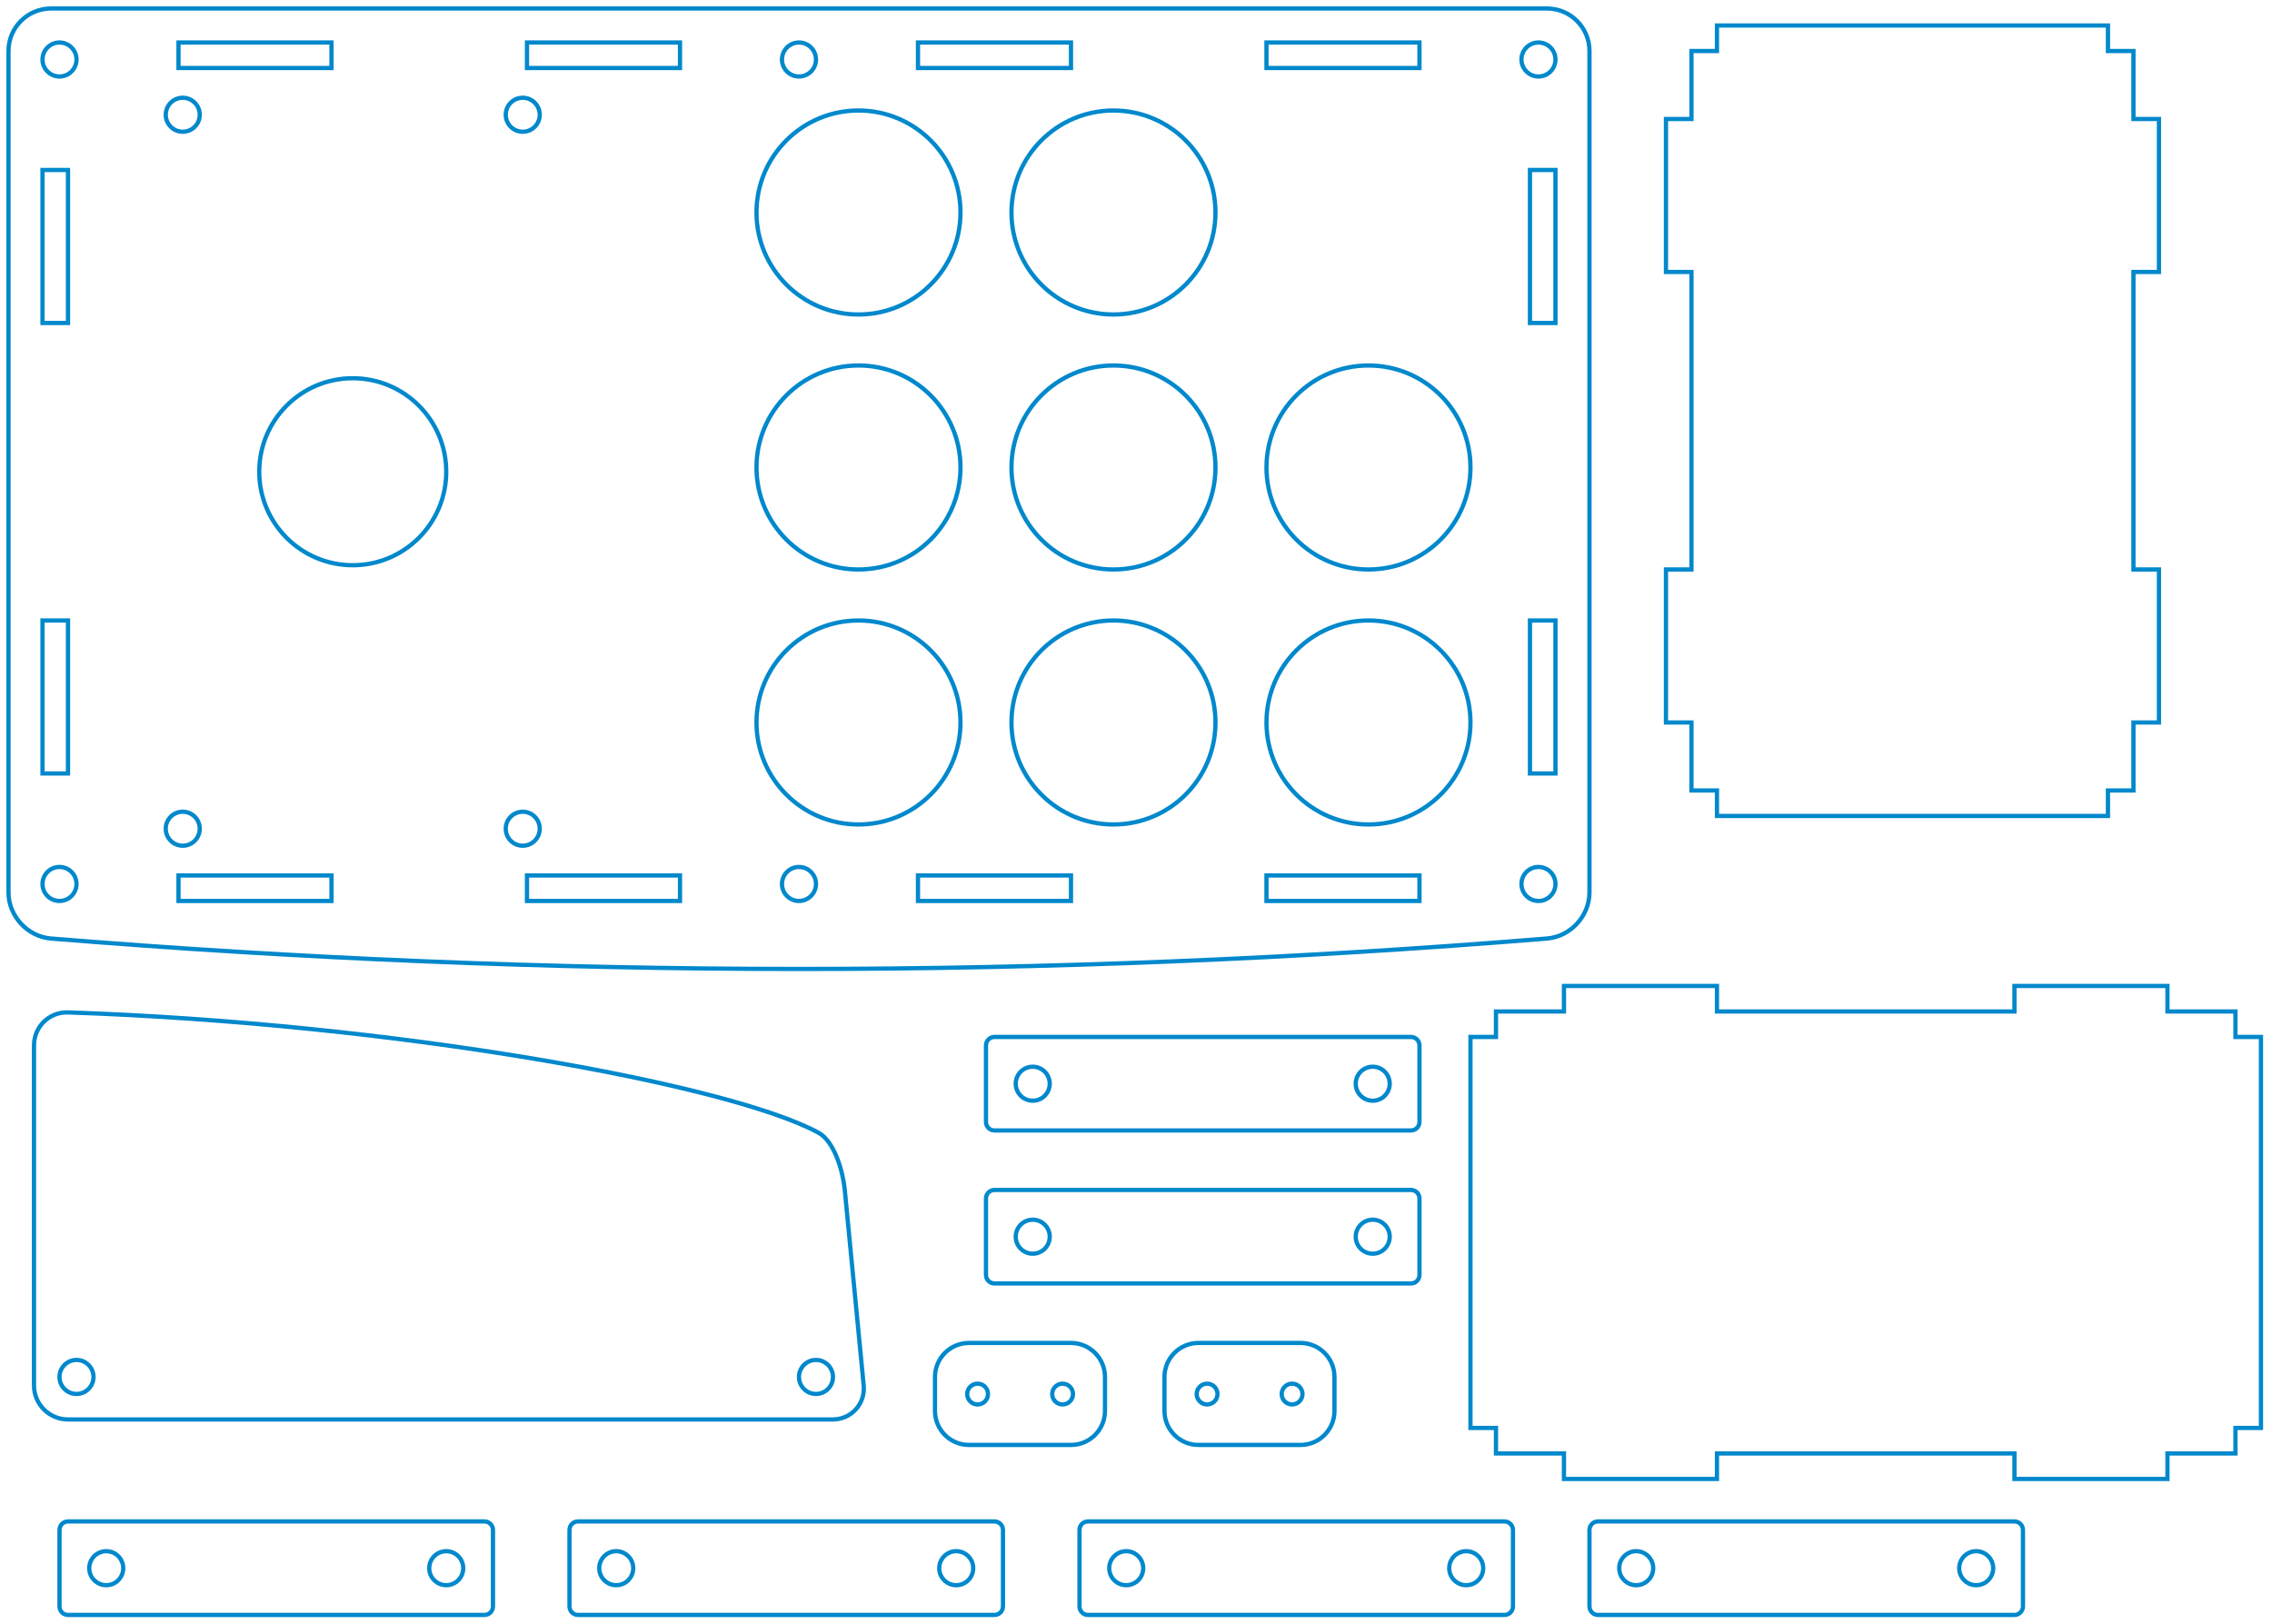
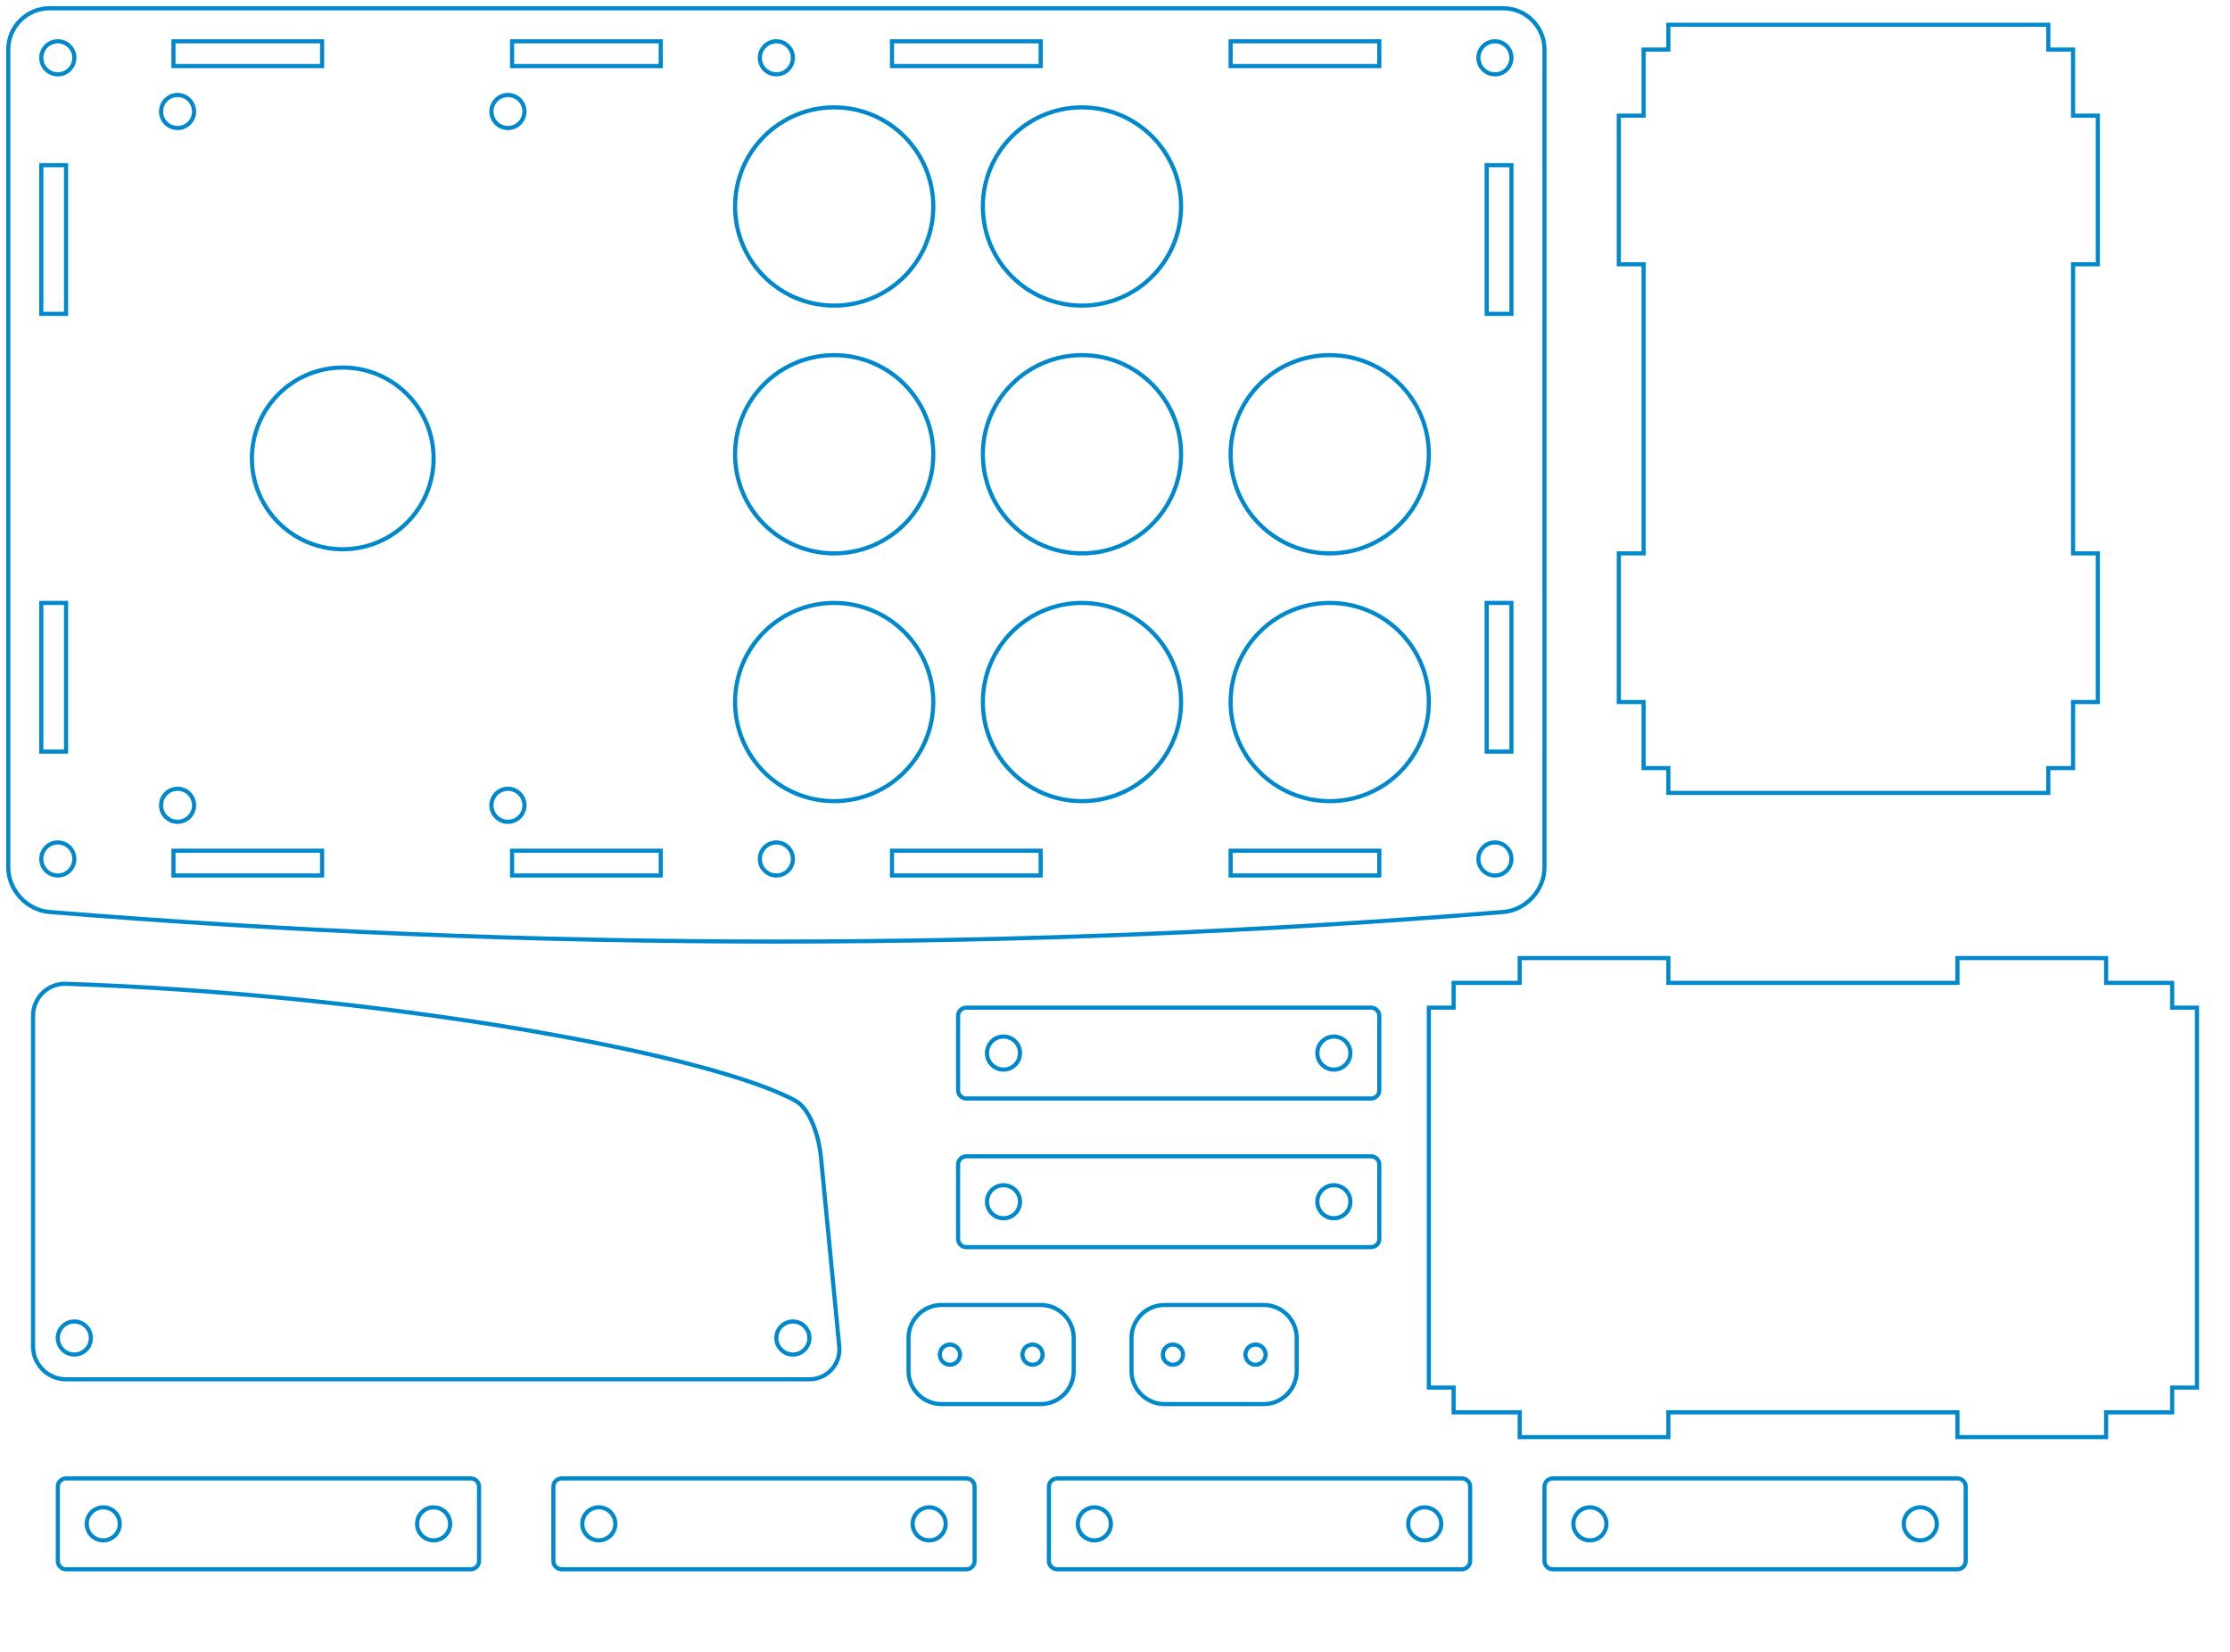
- <svg xmlns="http://www.w3.org/2000/svg" xmlns:xlink="http://www.w3.org/1999/xlink" width="267.3mm" height="191mm" viewBox="0 0 267.3 191" version="1.1" id="svg94">
+ <svg xmlns="http://www.w3.org/2000/svg" xmlns:xlink="http://www.w3.org/1999/xlink" width="270mm" height="200mm" viewBox="0 0 270 200" version="1.1" id="svg94">
  <style id="style13677">
.measure-arrow
{
}
.measure-label
{

}
.measure-line
{
}</style>
  <defs id="defs91">
-     <color-profile name="Best-RGB" xlink:href="file:///usr/share/color/icc/colord/BestRGB.icc" id="color-profile1305" />
+     <color-profile name="Best-RGB" xlink:href="file:///usr/share/color/icc/colord/BestRGB.icc" id="color-profile1224" />
  </defs>
  <g id="layer1">
    <g id="g1517">
      <path id="path23715-2-9-2-2-5-8" style="display:inline;fill:none;stroke:#0088cc;stroke-width:0.5" transform="scale(-1)" d="m -123.791,-164.013 a 1.223,1.223 0 0 1 -1.223,1.223 1.223,1.223 0 0 1 -1.223,-1.223 1.223,1.223 0 0 1 1.223,-1.223 1.223,1.223 0 0 1 1.223,1.223 z" />
      <path id="path23715-2-8-7-9-9-5-2" style="display:inline;fill:none;stroke:#0088cc;stroke-width:0.5" transform="scale(-1)" d="m -113.791,-164.013 a 1.223,1.223 0 0 1 -1.223,1.223 1.223,1.223 0 0 1 -1.223,-1.223 1.223,1.223 0 0 1 1.223,-1.223 1.223,1.223 0 0 1 1.223,1.223 z" />
      <path id="rect6141-3-3-1-8-0" transform="scale(-1)" d="m -126,-170 h 12 a 4,4 45 0 1 4,4 v 4 a 4,4 135 0 1 -4,4 h -12 a 4,4 45 0 1 -4,-4 V -166 a 4,4 135 0 1 4,-4 z" style="display:inline;fill:none;stroke:#0088cc;stroke-width:0.5;stroke-miterlimit:4;stroke-dasharray:none;stroke-opacity:1" />
      <path id="path23715-2-9-2-2-5-8-6" style="display:inline;fill:none;stroke:#0088cc;stroke-width:0.5" transform="scale(-1)" d="m -150.791,-164.013 a 1.223,1.223 0 0 1 -1.223,1.223 1.223,1.223 0 0 1 -1.223,-1.223 1.223,1.223 0 0 1 1.223,-1.223 1.223,1.223 0 0 1 1.223,1.223 z" />
      <path id="path23715-2-8-7-9-9-5-2-7" style="display:inline;fill:none;stroke:#0088cc;stroke-width:0.5" transform="scale(-1)" d="m -140.791,-164.013 a 1.223,1.223 0 0 1 -1.223,1.223 1.223,1.223 0 0 1 -1.223,-1.223 1.223,1.223 0 0 1 1.223,-1.223 1.223,1.223 0 0 1 1.223,1.223 z" />
      <path id="rect6141-3-3-1-8-0-8" transform="scale(-1)" d="m -153,-170 h 12 a 4,4 45 0 1 4,4 v 4 a 4,4 135 0 1 -4,4 h -12 a 4,4 45 0 1 -4,-4 V -166 a 4,4 135 0 1 4,-4 z" style="display:inline;fill:none;stroke:#0088cc;stroke-width:0.5;stroke-miterlimit:4;stroke-dasharray:none;stroke-opacity:1" />
      <path id="path13164-7-8-8-4-3-5-3-6-2path13164-7-8-8-4-3-5-3-6-2" style="fill:none;stroke:#0088cc;stroke-width:0.5;stroke-linecap:square;stroke-linejoin:miter;stroke-miterlimit:4;stroke-dasharray:none;stroke-dashoffset:0;stroke-opacity:1" d="m 254,14 -3,-6e-5 L 251,6 h -3 v -3 H 202 L 202,6 199,6 199,14 196,14 v 18 h 3 v 35 L 196,67 l 7e-5,18 h 3 L 199,93 h 3 v 3 h 46 V 93 h 3 l -9e-5,-8 h 3 V 67 l -3,-1.4e-4 v -35 h 3 z">
        </path>
      <path id="path13164-7-8-8-4-3-5-3-6-2path13164-7-8-8-4-3-5-3-6-2-3" style="fill:none;stroke:#0088cc;stroke-width:0.5;stroke-linecap:square;stroke-linejoin:miter;stroke-miterlimit:4;stroke-dasharray:none;stroke-dashoffset:0;stroke-opacity:1" d="m 255,174 6e-5,-3 H 263 v -3 h 3 v -46 h -3 v -3 h -8 l -6e-5,-3 H 237 V 119 h -35 l -1.4e-4,-3 L 184,116 v 3 h -8 v 3 h -3 v 46 h 3 v 3 l 8,1.8e-4 V 174 h 18 l 1.4e-4,-3 h 35 v 3 z">
        </path>
      <path id="path6690-0-6-7-9-9" style="fill:none;stroke:#0088cc;stroke-width:0.5" transform="matrix(0,1,1,0,0,0)" d="m 147.5,121.5 a 2,2 0 0 1 -2,2 2,2 0 0 1 -2,-2 2,2 0 0 1 2,-2 2,2 0 0 1 2,2 z" />
      <path id="path6690-0-6-8-9-0-6" style="fill:none;stroke:#0088cc;stroke-width:0.5" transform="rotate(90)" d="m 147.5,-161.5 a 2,2 0 0 1 -2,2 2,2 0 0 1 -2,-2 2,2 0 0 1 2,-2 2,2 0 0 1 2,2 z" />
      <path id="rect4534-3-8" d="m 117,140 h 49 a 1,1 45 0 1 1,1 v 9 a 1,1 135 0 1 -1,1 h -49 a 1,1 45 0 1 -1,-1 v -9 a 1,1 135 0 1 1,-1 z" style="fill:none;fill-opacity:0.49;stroke:#0088cc;stroke-width:0.5;stroke-linecap:square;stroke-miterlimit:4;stroke-dasharray:none;stroke-opacity:1;paint-order:stroke fill markers" />
      <path id="path6690-0-6-7-9-9-1" style="fill:none;stroke:#0088cc;stroke-width:0.5" transform="matrix(0,1,1,0,0,0)" d="m 129.5,121.5 a 2,2 0 0 1 -2,2 2,2 0 0 1 -2,-2 2,2 0 0 1 2,-2 2,2 0 0 1 2,2 z" />
      <path id="path6690-0-6-8-9-0-6-3" style="fill:none;stroke:#0088cc;stroke-width:0.5" transform="rotate(90)" d="m 129.5,-161.5 a 2,2 0 0 1 -2,2 2,2 0 0 1 -2,-2 2,2 0 0 1 2,-2 2,2 0 0 1 2,2 z" />
-       <path id="rect4534-3-8-78" d="m 117,122 h 49 a 1,1 45 0 1 1,1 v 9 a 1,1 135 0 1 -1,1 l -49,0 a 1,1 45 0 1 -1,-1 v -9 a 1,1 135 0 1 1,-1 z" style="fill:none;fill-opacity:0.49;stroke:#0088cc;stroke-width:0.5;stroke-linecap:square;stroke-miterlimit:4;stroke-dasharray:none;stroke-opacity:1;paint-order:stroke fill markers" />
+       <path id="rect4534-3-8-78" d="m 117,122 h 49 a 1,1 45 0 1 1,1 v 9 a 1,1 135 0 1 -1,1 h -49 a 1,1 45 0 1 -1,-1 v -9 a 1,1 135 0 1 1,-1 z" style="fill:none;fill-opacity:0.49;stroke:#0088cc;stroke-width:0.5;stroke-linecap:square;stroke-miterlimit:4;stroke-dasharray:none;stroke-opacity:1;paint-order:stroke fill markers" />
      <path id="path6690-0-6-7-9-9-5" style="fill:none;stroke:#0088cc;stroke-width:0.5" transform="matrix(0,1,1,0,0,0)" d="m 186.5,12.5 a 2,2 0 0 1 -2,2 2,2 0 0 1 -2,-2 2,2 0 0 1 2,-2 2,2 0 0 1 2,2 z" />
      <path id="path6690-0-6-8-9-0-6-4" style="fill:none;stroke:#0088cc;stroke-width:0.5" transform="rotate(90)" d="m 186.5,-52.5 a 2,2 0 0 1 -2,2 2,2 0 0 1 -2,-2 2,2 0 0 1 2,-2 2,2 0 0 1 2,2 z" />
-       <path id="rect4534-3-8-3" d="m 8,179 49,0 a 1,1 45 0 1 1,1 v 9 a 1,1 135 0 1 -1,1 h -49 a 1,1 45 0 1 -1,-1 v -9 a 1,1 135 0 1 1,-1 z" style="fill:none;fill-opacity:0.49;stroke:#0088cc;stroke-width:0.5;stroke-linecap:square;stroke-miterlimit:4;stroke-dasharray:none;stroke-opacity:1;paint-order:stroke fill markers" />
+       <path id="rect4534-3-8-3" d="m 8,179 h 49 a 1,1 45 0 1 1,1 v 9 a 1,1 135 0 1 -1,1 h -49 a 1,1 45 0 1 -1,-1 v -9 a 1,1 135 0 1 1,-1 z" style="fill:none;fill-opacity:0.49;stroke:#0088cc;stroke-width:0.5;stroke-linecap:square;stroke-miterlimit:4;stroke-dasharray:none;stroke-opacity:1;paint-order:stroke fill markers" />
      <path id="path6690-0-6-7-9-9-5-7" style="fill:none;stroke:#0088cc;stroke-width:0.5" transform="matrix(0,1,1,0,0,0)" d="m 186.5,72.5 a 2,2 0 0 1 -2,2 2,2 0 0 1 -2,-2 2,2 0 0 1 2,-2 2,2 0 0 1 2,2 z" />
      <path id="path6690-0-6-8-9-0-6-4-5" style="fill:none;stroke:#0088cc;stroke-width:0.5" transform="rotate(90)" d="m 186.5,-112.5 a 2,2 0 0 1 -2,2 2,2 0 0 1 -2,-2 2,2 0 0 1 2,-2 2,2 0 0 1 2,2 z" />
-       <path id="rect4534-3-8-3-5" d="m 68,179 49,0 a 1,1 45 0 1 1,1 v 9 a 1,1 135 0 1 -1,1 H 68 a 1,1 45 0 1 -1,-1 v -9 a 1,1 135 0 1 1,-1 z" style="fill:none;fill-opacity:0.49;stroke:#0088cc;stroke-width:0.5;stroke-linecap:square;stroke-miterlimit:4;stroke-dasharray:none;stroke-opacity:1;paint-order:stroke fill markers" />
+       <path id="rect4534-3-8-3-5" d="m 68,179 h 49 a 1,1 45 0 1 1,1 v 9 a 1,1 135 0 1 -1,1 H 68 a 1,1 45 0 1 -1,-1 v -9 a 1,1 135 0 1 1,-1 z" style="fill:none;fill-opacity:0.49;stroke:#0088cc;stroke-width:0.5;stroke-linecap:square;stroke-miterlimit:4;stroke-dasharray:none;stroke-opacity:1;paint-order:stroke fill markers" />
      <path id="path6690-0-6-7-9-9-1-9" style="fill:none;stroke:#0088cc;stroke-width:0.5" transform="matrix(0,-1,-1,0,0,0)" d="m -182.5,-232.5 a 2,2 0 0 1 -2,2 2,2 0 0 1 -2,-2 2,2 0 0 1 2,-2 2,2 0 0 1 2,2 z" />
      <path id="path6690-0-6-8-9-0-6-3-5" style="fill:none;stroke:#0088cc;stroke-width:0.5" transform="rotate(-90)" d="m -182.5,192.5 a 2,2 0 0 1 -2,2 2,2 0 0 1 -2,-2 2,2 0 0 1 2,-2 2,2 0 0 1 2,2 z" />
-       <path id="rect4534-3-8-78-4" transform="scale(-1)" d="m -237,-190 h 49 a 1,1 45 0 1 1,1 v 9 a 1,1 135 0 1 -1,1 l -49,0 a 1,1 45 0 1 -1,-1 l 0,-9 a 1,1 135 0 1 1,-1 z" style="fill:none;fill-opacity:0.49;stroke:#0088cc;stroke-width:0.5;stroke-linecap:square;stroke-miterlimit:4;stroke-dasharray:none;stroke-opacity:1;paint-order:stroke fill markers" />
+       <path id="rect4534-3-8-78-4" transform="scale(-1)" d="m -237,-190 h 49 a 1,1 45 0 1 1,1 v 9 a 1,1 135 0 1 -1,1 h -49 a 1,1 45 0 1 -1,-1 v -9 a 1,1 135 0 1 1,-1 z" style="fill:none;fill-opacity:0.49;stroke:#0088cc;stroke-width:0.5;stroke-linecap:square;stroke-miterlimit:4;stroke-dasharray:none;stroke-opacity:1;paint-order:stroke fill markers" />
      <path id="path6690-0-6-7-9-9-1-9-8" style="fill:none;stroke:#0088cc;stroke-width:0.5" transform="matrix(0,-1,-1,0,0,0)" d="m -182.5,-172.5 a 2,2 0 0 1 -2,2 2,2 0 0 1 -2,-2 2,2 0 0 1 2,-2 2,2 0 0 1 2,2 z" />
      <path id="path6690-0-6-8-9-0-6-3-5-8" style="fill:none;stroke:#0088cc;stroke-width:0.5" transform="rotate(-90)" d="m -182.5,132.5 a 2,2 0 0 1 -2,2 2,2 0 0 1 -2,-2 2,2 0 0 1 2,-2 2,2 0 0 1 2,2 z" />
-       <path id="rect4534-3-8-78-4-3" transform="scale(-1)" d="m -177,-190 h 49 a 1,1 45 0 1 1,1 v 9 a 1,1 135 0 1 -1,1 l -49,0 a 1,1 45 0 1 -1,-1 v -9 a 1,1 135 0 1 1,-1 z" style="fill:none;fill-opacity:0.49;stroke:#0088cc;stroke-width:0.5;stroke-linecap:square;stroke-miterlimit:4;stroke-dasharray:none;stroke-opacity:1;paint-order:stroke fill markers" />
+       <path id="rect4534-3-8-78-4-3" transform="scale(-1)" d="m -177,-190 h 49 a 1,1 45 0 1 1,1 v 9 a 1,1 135 0 1 -1,1 h -49 a 1,1 45 0 1 -1,-1 v -9 a 1,1 135 0 1 1,-1 z" style="fill:none;fill-opacity:0.49;stroke:#0088cc;stroke-width:0.5;stroke-linecap:square;stroke-miterlimit:4;stroke-dasharray:none;stroke-opacity:1;paint-order:stroke fill markers" />
      <path id="path9721-82" style="fill:none;stroke:#0088cc;stroke-width:0.5;stroke-linecap:square;stroke-miterlimit:4;stroke-dasharray:none;stroke-opacity:1;paint-order:stroke fill markers" d="M 113,25 A 12,12 0 0 1 101,37 12,12 0 0 1 89,25 12,12 0 0 1 101,13 12,12 0 0 1 113,25 Z" />
      <path id="path9721-82-7" style="fill:none;stroke:#0088cc;stroke-width:0.5;stroke-linecap:square;stroke-miterlimit:4;stroke-dasharray:none;stroke-opacity:1;paint-order:stroke fill markers" d="M 143,25 A 12,12 0 0 1 131,37 12,12 0 0 1 119,25 12,12 0 0 1 131,13 12,12 0 0 1 143,25 Z" />
      <path id="path9721-82-78" style="fill:none;stroke:#0088cc;stroke-width:0.5;stroke-linecap:square;stroke-miterlimit:4;stroke-dasharray:none;stroke-opacity:1;paint-order:stroke fill markers" d="M 113,55 A 12,12 0 0 1 101,67 12,12 0 0 1 89,55 12,12 0 0 1 101,43 12,12 0 0 1 113,55 Z" />
      <path id="path9721-82-7-6" style="fill:none;stroke:#0088cc;stroke-width:0.5;stroke-linecap:square;stroke-miterlimit:4;stroke-dasharray:none;stroke-opacity:1;paint-order:stroke fill markers" d="M 143,55 A 12,12 0 0 1 131,67 12,12 0 0 1 119,55 12,12 0 0 1 131,43 12,12 0 0 1 143,55 Z" />
      <path id="path9721-82-7-6-4" style="fill:none;stroke:#0088cc;stroke-width:0.5;stroke-linecap:square;stroke-miterlimit:4;stroke-dasharray:none;stroke-opacity:1;paint-order:stroke fill markers" d="M 173,55 A 12,12 0 0 1 161,67 12,12 0 0 1 149,55 12,12 0 0 1 161,43 12,12 0 0 1 173,55 Z" />
      <path id="path9721-82-78-4" style="fill:none;stroke:#0088cc;stroke-width:0.5;stroke-linecap:square;stroke-miterlimit:4;stroke-dasharray:none;stroke-opacity:1;paint-order:stroke fill markers" d="M 113,85 A 12,12 0 0 1 101,97 12,12 0 0 1 89,85 12,12 0 0 1 101,73 12,12 0 0 1 113,85 Z" />
      <path id="path9721-82-7-6-3" style="fill:none;stroke:#0088cc;stroke-width:0.5;stroke-linecap:square;stroke-miterlimit:4;stroke-dasharray:none;stroke-opacity:1;paint-order:stroke fill markers" d="M 143,85 A 12,12 0 0 1 131,97 12,12 0 0 1 119,85 12,12 0 0 1 131,73 12,12 0 0 1 143,85 Z" />
      <path id="path9721-82-7-6-4-1" style="fill:none;stroke:#0088cc;stroke-width:0.5;stroke-linecap:square;stroke-miterlimit:4;stroke-dasharray:none;stroke-opacity:1;paint-order:stroke fill markers" d="M 173,85 A 12,12 0 0 1 161,97 12,12 0 0 1 149,85 12,12 0 0 1 161,73 12,12 0 0 1 173,85 Z" />
      <path style="fill:none;stroke:#0088cc;stroke-width:0.5;stroke-linecap:square;stroke-linejoin:miter;stroke-miterlimit:4;stroke-dasharray:none;stroke-dashoffset:0;stroke-opacity:1;paint-order:stroke fill markers" d="m 21,5 h 18 v 3 h -18 z" id="path1926-0-3" />
      <path style="fill:none;stroke:#0088cc;stroke-width:0.5;stroke-linecap:square;stroke-linejoin:miter;stroke-miterlimit:4;stroke-dasharray:none;stroke-dashoffset:0;stroke-opacity:1;paint-order:stroke fill markers" d="m 62,5 h 18 v 3 h -18 z" id="path1926-92-2-6" />
      <path style="fill:none;stroke:#0088cc;stroke-width:0.5;stroke-linecap:square;stroke-linejoin:miter;stroke-miterlimit:4;stroke-dasharray:none;stroke-dashoffset:0;stroke-opacity:1;paint-order:stroke fill markers" d="m 108,5 h 18 v 3 h -18 z" id="path1926-9-64-3-1" />
      <path id="path1604-5-0" style="fill:none;stroke:#0088cc;stroke-width:0.5;stroke-linecap:square;stroke-miterlimit:4;stroke-dasharray:none;stroke-opacity:1;paint-order:stroke fill markers" d="m 9,7 a 2,2 0 0 1 -2,2 2,2 0 0 1 -2,-2 2,2 0 0 1 2,-2 2,2 0 0 1 2,2 z" />
      <path style="fill:none;stroke:#0088cc;stroke-width:0.5;stroke-linecap:square;stroke-linejoin:miter;stroke-miterlimit:4;stroke-dasharray:none;stroke-dashoffset:0;stroke-opacity:1;paint-order:stroke fill markers" d="m 167,5 h -18 v 3 h 18 z" id="path1926-3-3-9-6" />
      <path id="path1604-7-2-3" style="fill:none;stroke:#0088cc;stroke-width:0.5;stroke-linecap:square;stroke-miterlimit:4;stroke-dasharray:none;stroke-opacity:1;paint-order:stroke fill markers" d="m 179,7 a 2,2 0 0 0 2,2 2,2 0 0 0 2,-2 2,2 0 0 0 -2,-2 2,2 0 0 0 -2,2 z" />
      <path id="path7429-8-2" style="fill:none;stroke:#0088cc;stroke-width:0.5;stroke-miterlimit:4;stroke-dasharray:none;stroke-opacity:1" d="m 96,7 a 2,2 0 0 1 -2,2 2,2 0 0 1 -2,-2 2,2 0 0 1 2,-2 2,2 0 0 1 2,2 z" />
      <path style="fill:none;stroke:#0088cc;stroke-width:0.5;stroke-linecap:square;stroke-linejoin:miter;stroke-miterlimit:4;stroke-dasharray:none;stroke-dashoffset:0;stroke-opacity:1;paint-order:stroke fill markers" d="m 21,106 h 18 v -3 h -18 z" id="path1926-9-0" />
      <path style="fill:none;stroke:#0088cc;stroke-width:0.5;stroke-linecap:square;stroke-linejoin:miter;stroke-miterlimit:4;stroke-dasharray:none;stroke-dashoffset:0;stroke-opacity:1;paint-order:stroke fill markers" d="M 8,91 V 73 H 5 v 18 z" id="path1926-9-8-6" />
      <path style="fill:none;stroke:#0088cc;stroke-width:0.5;stroke-linecap:square;stroke-linejoin:miter;stroke-miterlimit:4;stroke-dasharray:none;stroke-dashoffset:0;stroke-opacity:1;paint-order:stroke fill markers" d="M 183,91 V 73 h -3 v 18 z" id="path1926-9-8-4-1" />
      <path style="fill:none;stroke:#0088cc;stroke-width:0.5;stroke-linecap:square;stroke-linejoin:miter;stroke-miterlimit:4;stroke-dasharray:none;stroke-dashoffset:0;stroke-opacity:1;paint-order:stroke fill markers" d="m 62,106 h 18 v -3 h -18 z" id="path1926-92-7-5" />
      <path style="fill:none;stroke:#0088cc;stroke-width:0.5;stroke-linecap:square;stroke-linejoin:miter;stroke-miterlimit:4;stroke-dasharray:none;stroke-dashoffset:0;stroke-opacity:1;paint-order:stroke fill markers" d="m 108,106 h 18 v -3 h -18 z" id="path1926-9-64-36-5" />
      <path id="path1604-2-4" style="fill:none;stroke:#0088cc;stroke-width:0.5;stroke-linecap:square;stroke-miterlimit:4;stroke-dasharray:none;stroke-opacity:1;paint-order:stroke fill markers" d="m 9,104 a 2,2 0 0 0 -2,-2 2,2 0 0 0 -2,2 2,2 0 0 0 2,2 2,2 0 0 0 2,-2 z" />
      <path style="fill:none;stroke:#0088cc;stroke-width:0.5;stroke-linecap:square;stroke-linejoin:miter;stroke-miterlimit:4;stroke-dasharray:none;stroke-dashoffset:0;stroke-opacity:1;paint-order:stroke fill markers" d="m 167,106 h -18 v -3 h 18 z" id="path1926-3-3-93-7" />
      <path id="path1604-7-94-6" style="fill:none;stroke:#0088cc;stroke-width:0.5;stroke-linecap:square;stroke-miterlimit:4;stroke-dasharray:none;stroke-opacity:1;paint-order:stroke fill markers" d="m 179,104 a 2,2 0 0 1 2,-2 2,2 0 0 1 2,2 2,2 0 0 1 -2,2 2,2 0 0 1 -2,-2 z" />
      <path id="path7429-7-5" style="fill:none;stroke:#0088cc;stroke-width:0.5;stroke-miterlimit:4;stroke-dasharray:none;stroke-opacity:1" d="m 96,104 a 2,2 0 0 0 -2,-2 2,2 0 0 0 -2,2 2,2 0 0 0 2,2 2,2 0 0 0 2,-2 z" />
      <path style="fill:none;stroke:#0088cc;stroke-width:0.5;stroke-linecap:square;stroke-linejoin:miter;stroke-miterlimit:4;stroke-dasharray:none;stroke-dashoffset:0;stroke-opacity:1;paint-order:stroke fill markers" d="M 183,38 V 20 h -3 v 18 z" id="path1926-9-8-5-6" />
      <path style="fill:none;stroke:#0088cc;stroke-width:0.5;stroke-linecap:square;stroke-linejoin:miter;stroke-miterlimit:4;stroke-dasharray:none;stroke-dashoffset:0;stroke-opacity:1;paint-order:stroke fill markers" d="M 8,38 V 20 H 5 v 18 z" id="path1926-9-8-0-9" />
      <path id="path6690-0-0" style="fill:none;stroke:#0088cc;stroke-width:0.5" transform="rotate(-90)" d="m -95.5,21.5 a 2,2 0 0 1 -2,2 2,2 0 0 1 -2,-2 2,2 0 0 1 2,-2 2,2 0 0 1 2,2 z" />
      <path id="path6690-0-6-7" style="fill:none;stroke:#0088cc;stroke-width:0.5" transform="matrix(0,1,1,0,0,0)" d="m 15.5,21.5 a 2,2 0 0 1 -2,2 2,2 0 0 1 -2,-2 2,2 0 0 1 2,-2 2,2 0 0 1 2,2 z" />
      <path id="path6690-0-2-2" style="fill:none;stroke:#0088cc;stroke-width:0.5" transform="matrix(0,-1,-1,0,0,0)" d="m -95.5,-61.5 a 2,2 0 0 1 -2,2 2,2 0 0 1 -2,-2 2,2 0 0 1 2,-2 2,2 0 0 1 2,2 z" />
      <path id="path6690-0-6-8-9" style="fill:none;stroke:#0088cc;stroke-width:0.5" transform="rotate(90)" d="m 15.5,-61.5 a 2,2 0 0 1 -2,2 2,2 0 0 1 -2,-2 2,2 0 0 1 2,-2 2,2 0 0 1 2,2 z" />
      <path id="path11233" style="fill:none;stroke:#0088cc;stroke-width:0.5" d="m 52.5,55.5 a 11,11 0 0 1 -11,11 11,11 0 0 1 -11,-11 11,11 0 0 1 11,-11 11,11 0 0 1 11,11 z" />
-       <path id="rect334" style="fill:none;stroke:#0088cc;stroke-width:0.5;stroke-miterlimit:4;stroke-dasharray:none;stroke-opacity:1" d="M 6,1 H 182 a 5,5 45 0 1 5,5 V 105 c 0,2.761 -2.23,5.193 -4.983,5.418 C 123.24,115.209 64.562,115.18 5.983,110.417 3.23,110.193 1,107.761 1,105 l 0,-99 a 5,5 135 0 1 5,-5 z" />
-       <path id="path7429-9-4-9" style="display:inline;fill:none;stroke:#0088cc;stroke-width:0.5;stroke-miterlimit:4;stroke-dasharray:none;stroke-opacity:1" d="m 94,162 a -2,-2 0 0 0 2,2 -2,-2 0 0 0 2,-2 -2,-2 0 0 0 -2,-2 -2,-2 0 0 0 -2,2 z" />
-       <path id="path7429-9-4-9-2" style="display:inline;fill:none;stroke:#0088cc;stroke-width:0.5;stroke-miterlimit:4;stroke-dasharray:none;stroke-opacity:1" d="m 7,162 a -2,-2 0 0 0 2,2 -2,-2 0 0 0 2,-2 -2,-2 0 0 0 -2,-2 -2,-2 0 0 0 -2,2 z" />
+       <path id="rect334" style="fill:none;stroke:#0088cc;stroke-width:0.5;stroke-miterlimit:4;stroke-dasharray:none;stroke-opacity:1" d="M 6,1 H 182 a 5,5 45 0 1 5,5 V 105 c 0,2.761 -2.23,5.193 -4.983,5.418 C 123.24,115.209 64.562,115.18 5.983,110.417 3.23,110.193 1,107.761 1,105 V 6 a 5,5 135 0 1 5,-5 z" />
+       <path id="path7429-9-4-9" style="display:inline;fill:none;stroke:#0088cc;stroke-width:0.5;stroke-miterlimit:4;stroke-dasharray:none;stroke-opacity:1" d="m 94,162 a 2,2 0 0 0 2,2 2,2 0 0 0 2,-2 2,2 0 0 0 -2,-2 2,2 0 0 0 -2,2 z" />
+       <path id="path7429-9-4-9-2" style="display:inline;fill:none;stroke:#0088cc;stroke-width:0.5;stroke-miterlimit:4;stroke-dasharray:none;stroke-opacity:1" d="m 7,162 a 2,2 0 0 0 2,2 2,2 0 0 0 2,-2 2,2 0 0 0 -2,-2 2,2 0 0 0 -2,2 z" />
      <path id="rect2249" style="fill:none;stroke:#0088cc;stroke-width:0.5;stroke-miterlimit:4;stroke-dasharray:none;stroke-opacity:1" d="M 98,167 H 8 a 4,4 45 0 1 -4,-4 v -40 c 0,-2.209 1.791,-3.962 3.998,-3.888 38.399,1.282 77.799,8.442 88.299,14.156 1.864,1.015 2.875,4.514 3.088,6.713 l 2.229,23.037 A 3.632,3.632 132.236 0 1 98,167 Z" />
    </g>
  </g>
  <g id="layer2" />
</svg>
